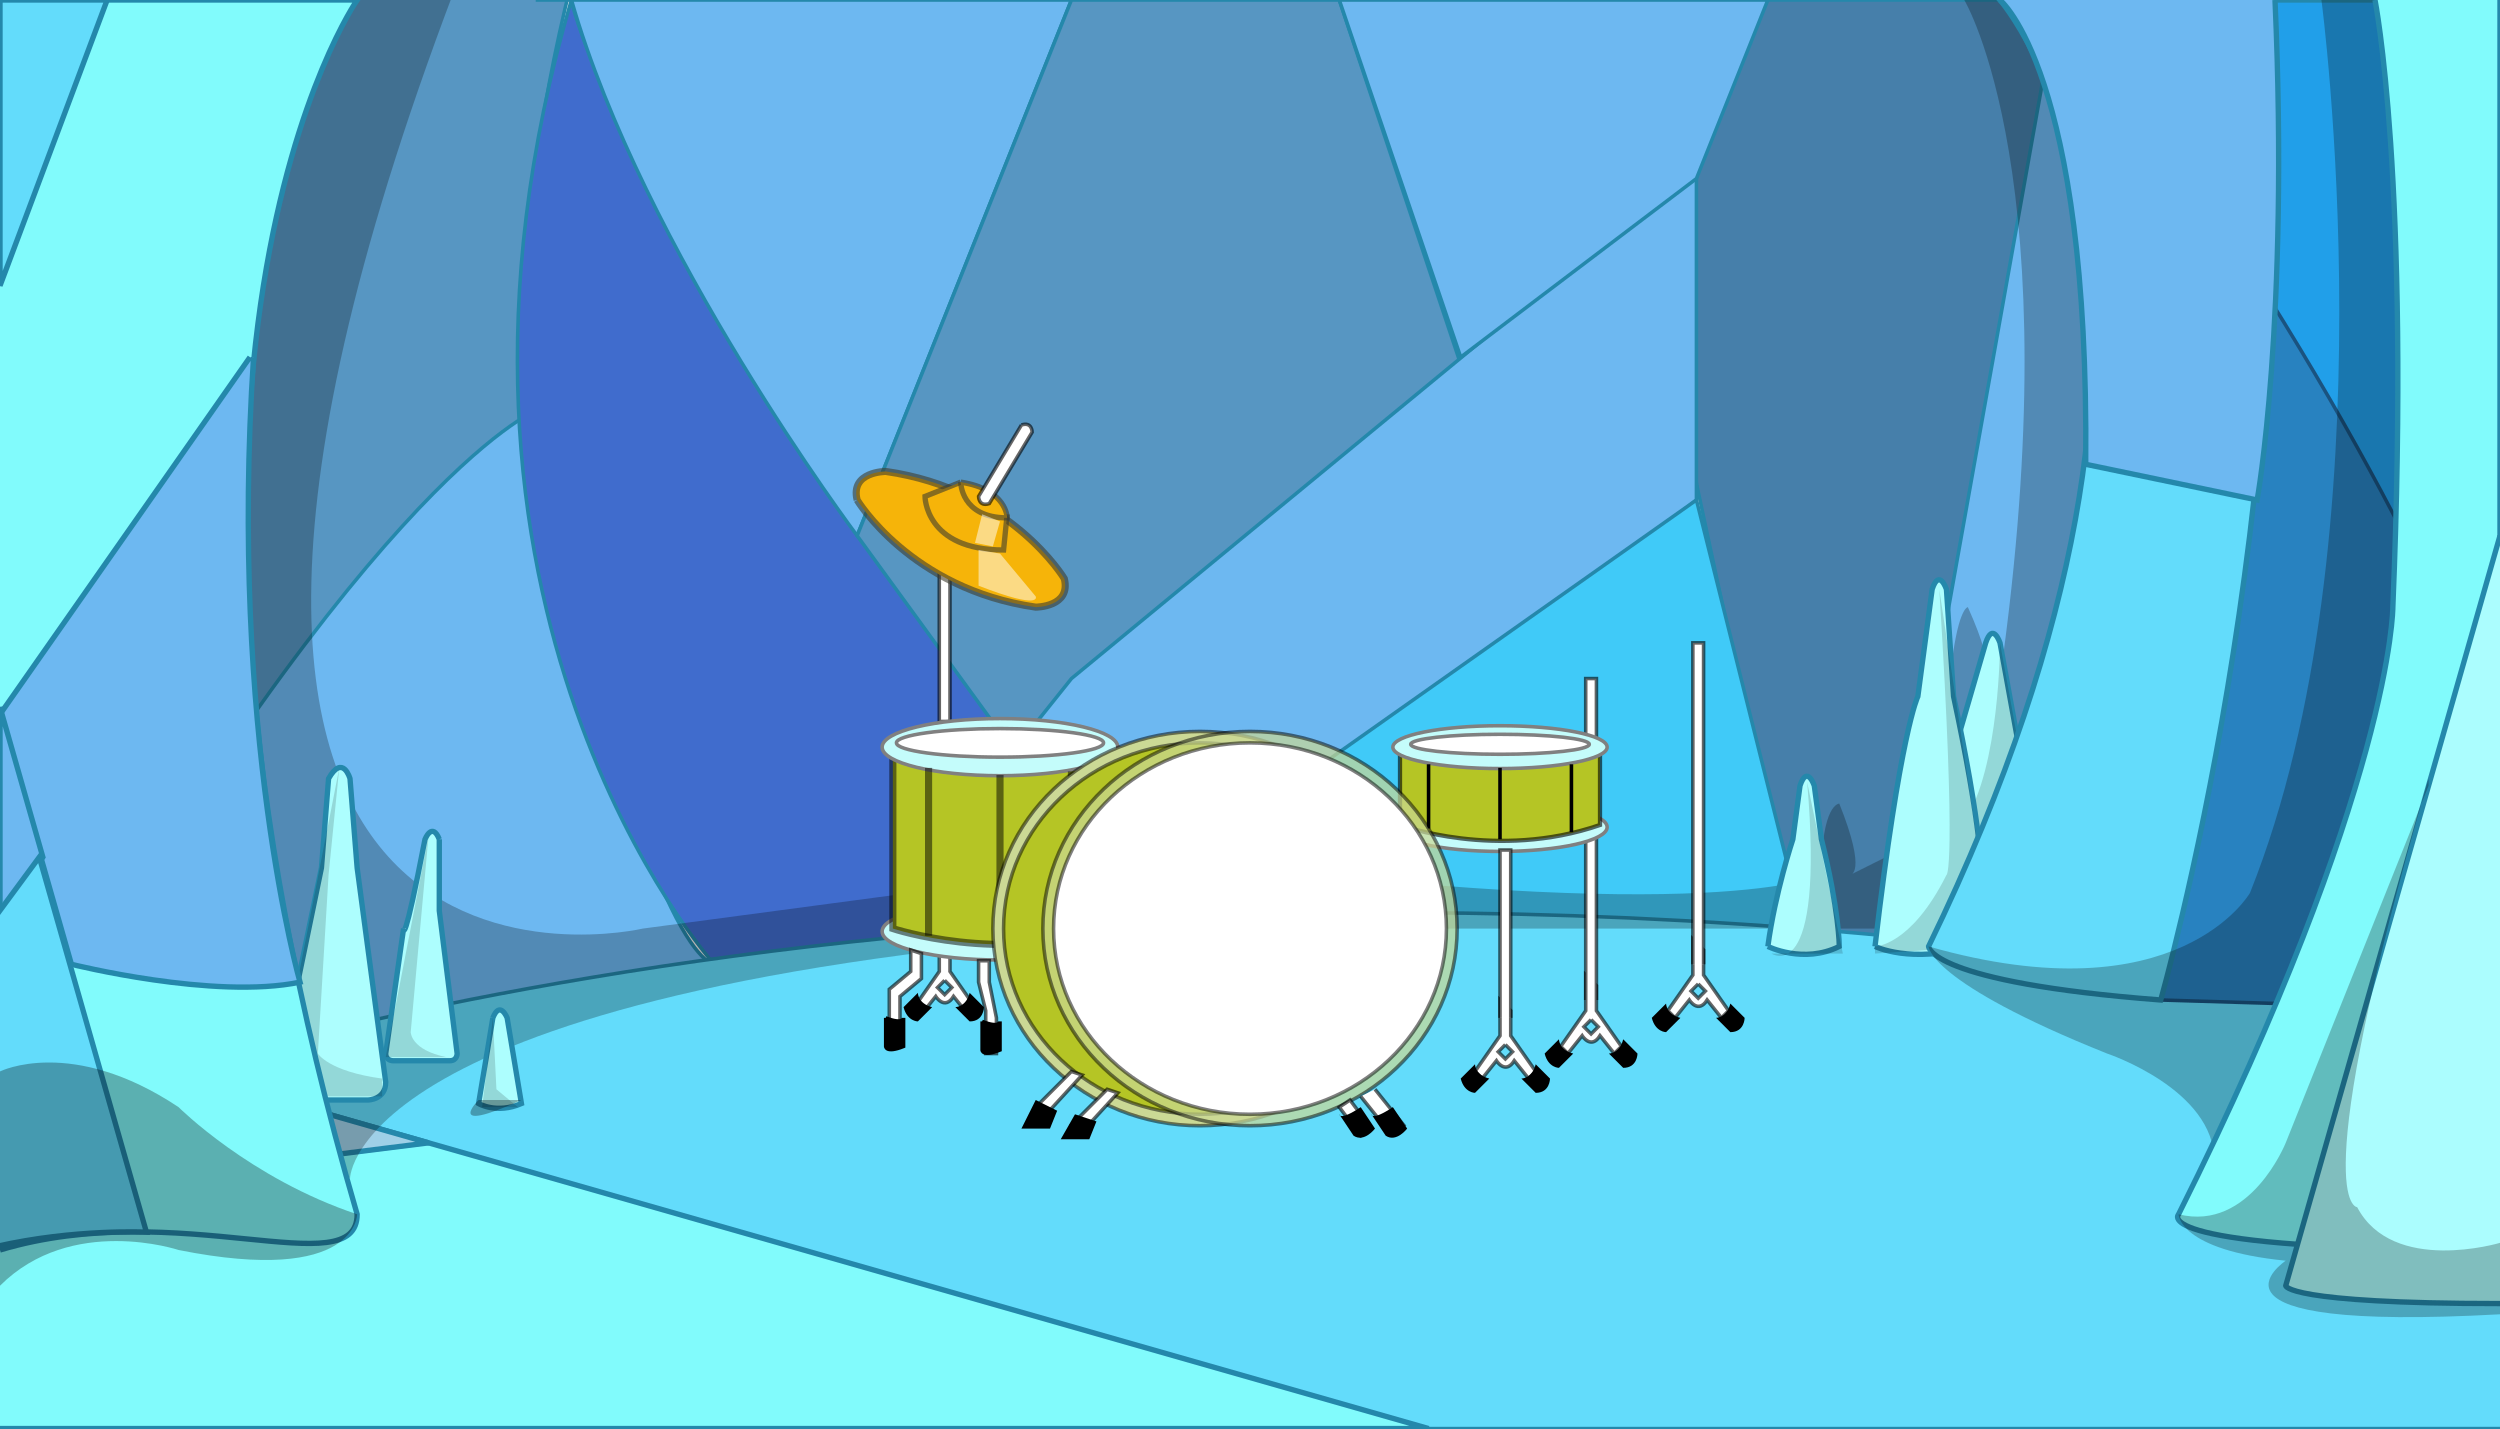
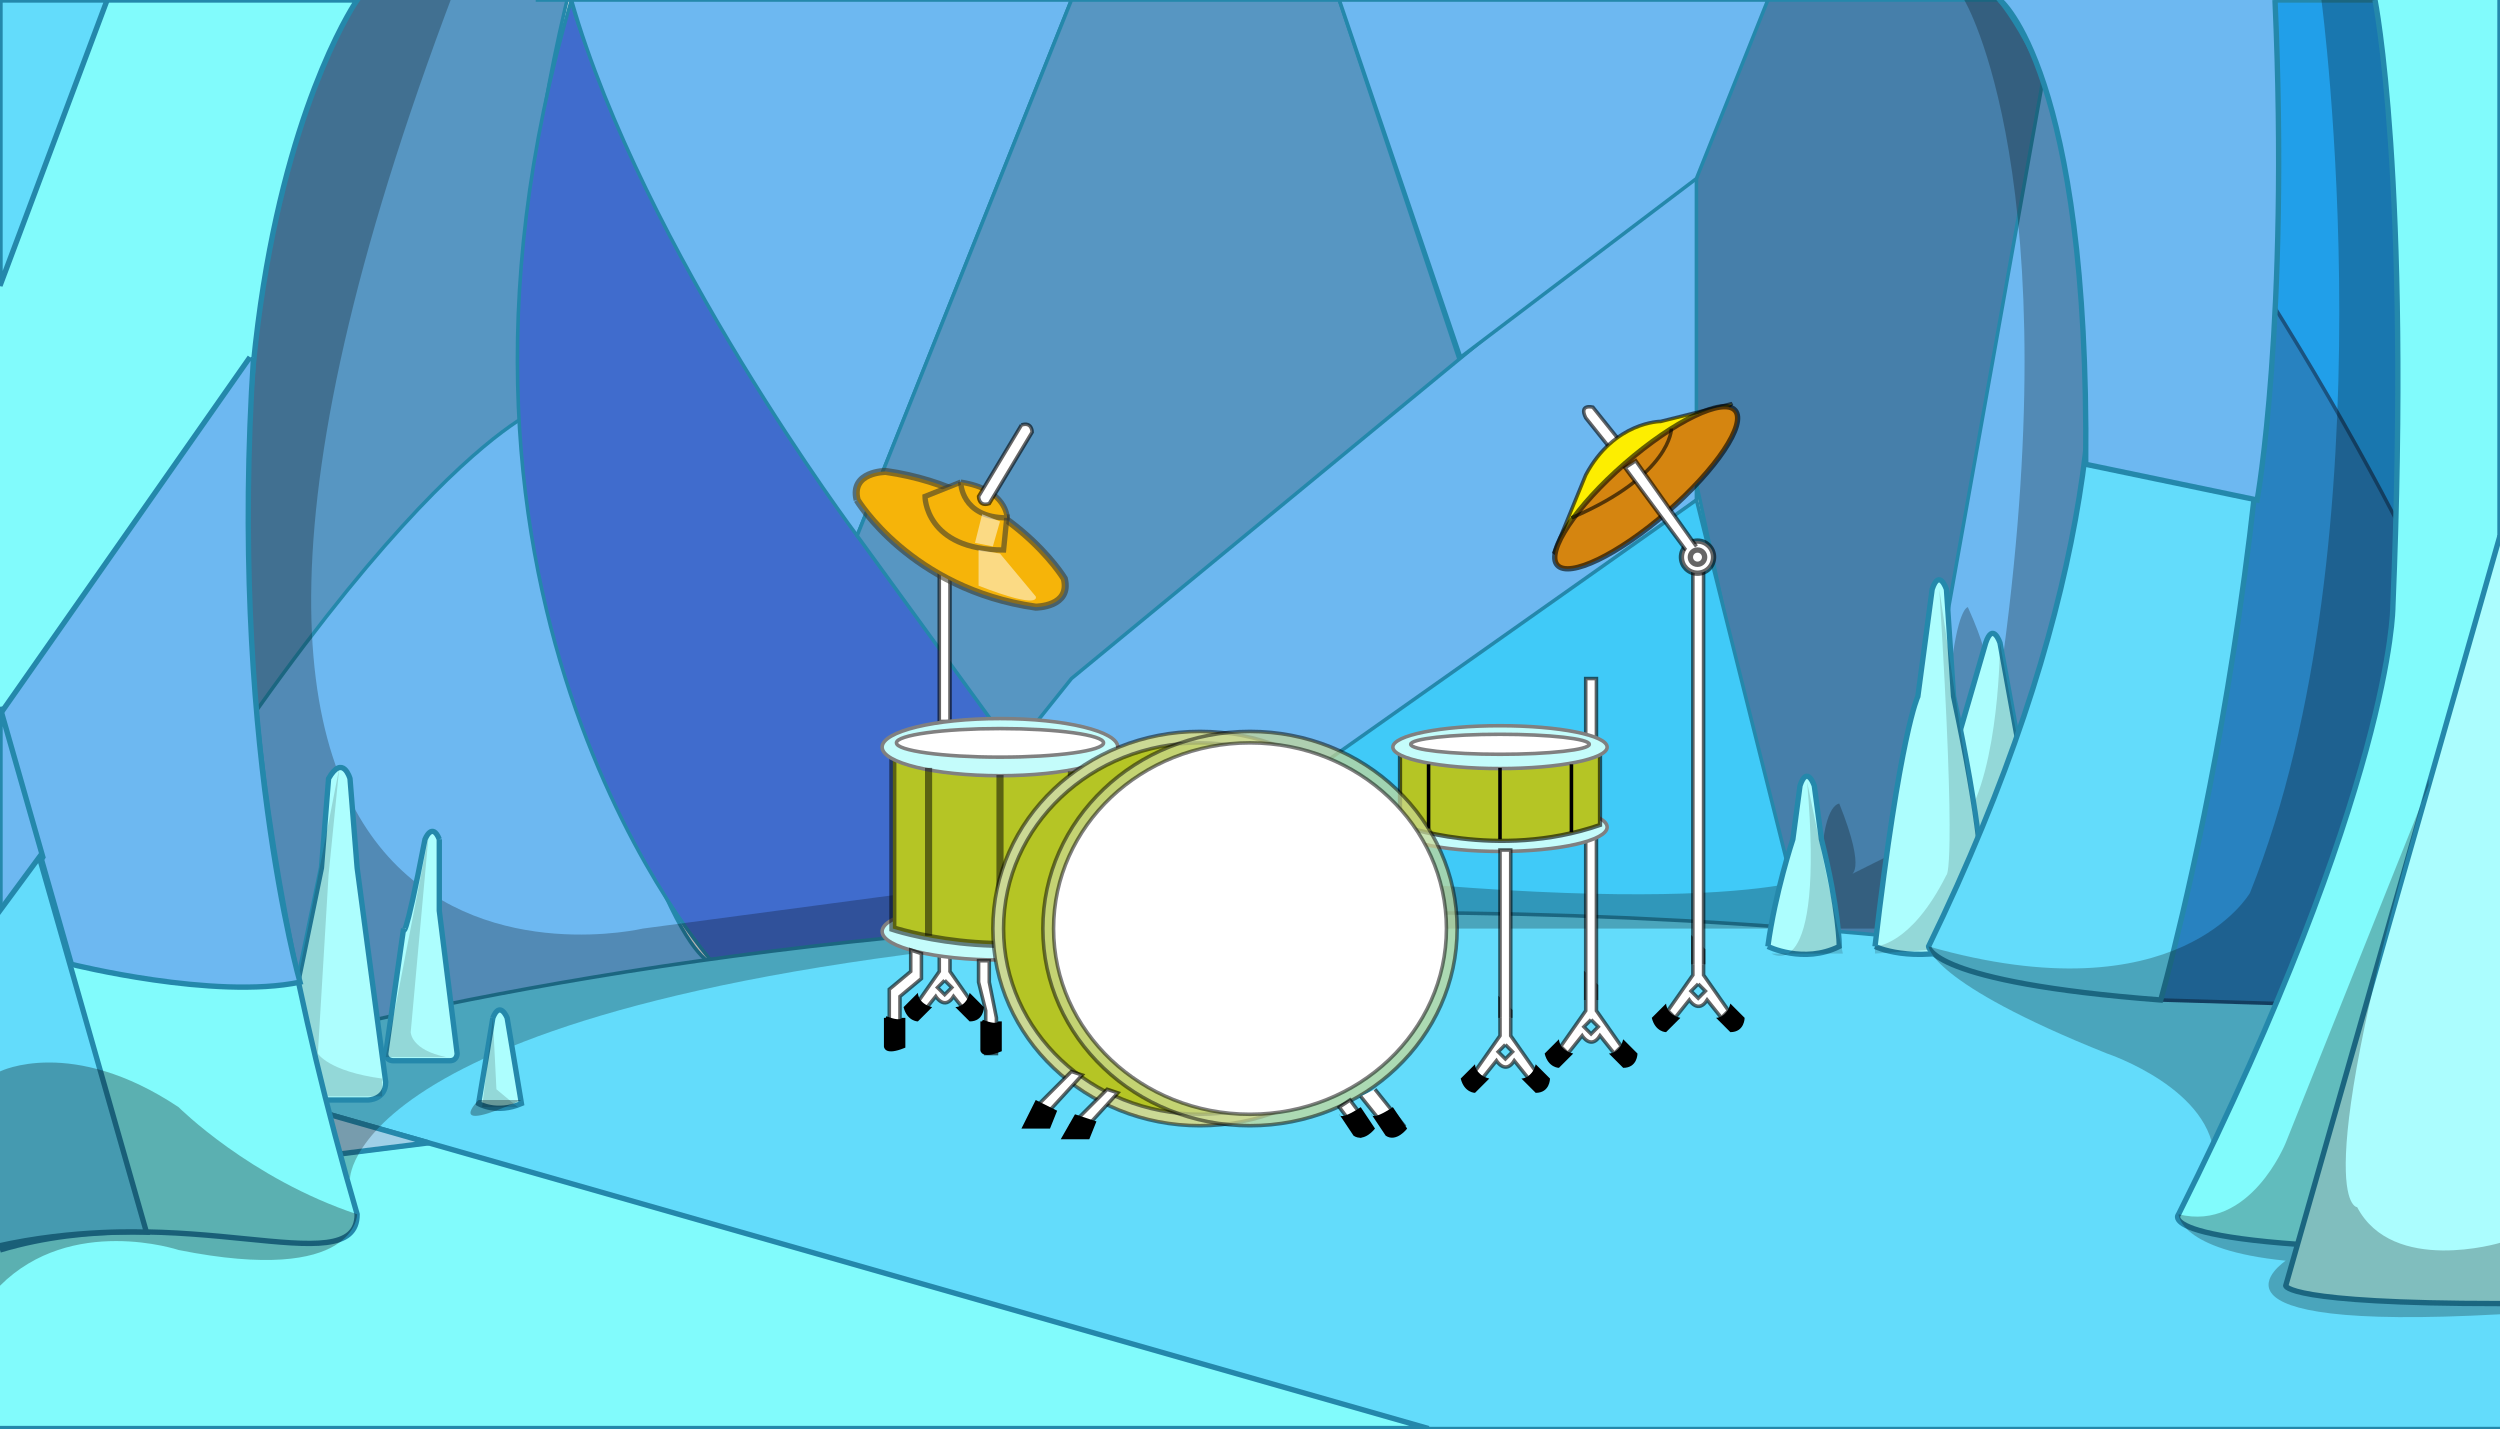
<svg xmlns="http://www.w3.org/2000/svg" height="400" viewBox="0 0 700 400" preserveAspectRatio="xMinYMin meet">
    //background
        //blue
        <path d="M 575 0                 c 0 0, 0 0, 50 0                 c 0 0, 0 0, 0 280                 c 0 0, 0 0, -100 0                 " stroke="#2488AB" fill="#6db8f1" />
        //dark blue
        <path d="M 496 0                 c 0 0, 0 0, 80 0                 c 0 0, 0 0, -50 280                 c 0 0, 0 0, -20 0                 c 0 0, 0 0, -60 -280                 z                 " stroke="#2488AB" fill="#467FAA" />
        //light grey
        <path d="M 0 315                 c 0 0, 80 -150, 150 -200                 c 0 0, -10 -40, 10 -120                 c 0 0, 0 0, -160 0                 z                 " stroke="#2488AB" fill="#5796C2" />
        //blue
        <path d="M 0 315                 c 0 0, 0 0, 200 -45                 c 0 0, -20 0, -50 -155                 c 0 0, -50 20, -150 200                 z                 " stroke="#2488AB" fill="#6db8f1" />
        //dark blue
        <path d="M 160 0                 c 0 0, 10 60, 170 270                 c 0 0, 0 0, -130 0                 c 0 0, -90 -100, -40 -270                 z                 " stroke="#2488AB" fill="#406CCD" />
        //blue
        <path d="M 150 0                 c 0 0, 0 0, 150 0                 c 0 0, 0 0, -60 150                 c 0 0, -60 -80, -80 -150                 z                 " stroke="#2488AB" fill="#6db8f1" />
        //light grey
        <path d="M 300 0                 c 0 0, 0 0, 75 0                 c 0 0, 0 0, 50 150                 c 0 0, 0 0, -105 110                 c 0 0, 0 0, -80 -110                 z                 " stroke="#2488AB" fill="#5796C2" />
        //blue
        <path d="M 470 50                 c 0 0, 0 0, -170 140                 c 0 0, 0 0, -16 20                 c 0 0, 0 0, 36 50                 c 0 0, 0 0, 155 -120                 c 0 0, 0 0, 0 -90                 z                 " stroke="#2488AB" fill="#6db8f1" />
        //light blue
        <path d="M 475 140                 c 0 0, 0 0, 30 120                 c 0 0, 0 0, -200 0                 z                 " stroke="#2488AB" fill="#40CAF8" />
        //blue
        <path d="M 375 0                 c 0 0, 0 0, 120 0                 c 0 0, 0 0, -20 50                 c 0 0, 0 0, -66 50                 z                 " stroke="#2488AB" fill="#6db8f1" />
    //floor
    <g>
    //blue
        <path d="M 50 300                 c 0 0, 300 -100, 700 0                 c 0 0, 0 0, 0 100                 c 0 0, 0 0, -350 0                 z                 " stroke="#2488AB" fill="#63DCFB" />
    //light-blue
        <path d="M 0 315                 c 0 0, 0 0, 50 -15                 c  0 0, 0 0, 350 100                 c 0 0, 0 0, -400 0                 " stroke="#2488AB" stroke-width="1.5" fill="#81FBFC" />
    //light-grey
        <path d="M 50 300                 c 0 0, 0 0, 70 20                 c 0 0, 0 0, -120 15                 z                 " stroke="#2488AB" stroke-width="1.5" fill="#9FD0E7" />
    //shadow
            <path d="M 98 330                     c 0 0, 0 -55, 232 -70                     c 0 0, 0 0, 0 -20                     c 0 0, 0 0, -150 20                     c 0 0, -170 40, -50 -270                      c 0 0, 0 0, -40 0                     c 0 0, 0 0, -50 250                     z                     " fill-opacity="0.25" />
  </g>
    //icicles
            // big left
            <path d="M 78 308                     c 0 0, 0 0, 25 0                     c 0 0, 5 0, 5 -5                     c 0 0, 0 0, -8 -60                     c 0 0, 0 0, -2 -25                     c 0 0, -2 -7, -6 0                     c 0 0, 0 0, -2 25                     c 0 0, 0 0, -12 58                     c 0 0, -2 5, 2 8                                          " stroke="#2488AB" stroke-width="1.5" fill="#ADFEFE" />
            //shadow
            <path d="M 95 215                     c 0 0, 0 0, -3 30                     c 0 0, 0 0, -3 50                     c 0 0, 3 5, 18 7                     c 0 0, 0 0, 0 5                     c 0 0, 0 0, -30 0                     z                     " fill-opacity="0.15" />
    //columns
        
        <path d="M 0 0                 c 0 0, 0 0, 100 0                 c 0 0, -70 100, 0 340                 c 0 20, -50 -5, -100 10                 " stroke="#2488AB" stroke-width="1.5" fill="#81FBFC" />
        // dark blue
        <path d="M 70 100                 c 0 0, 0 0, -70 100                 c 0 0, 0 0, 20 70                 c 0 0, 40 10, 64 5                 c 0 0, -20 -70, -13 -175                 " stroke="#2488AB" stroke-width="1.5" fill="#6db8f1" />
  <path d="M 12 240                 c 0 0, 0 0, -12 18                 c 0 0, 0 0, 0 -60                 z                 " stroke="#2488AB" stroke-width="1.5" fill="#6db8f1" />
        //blue
        <path d="M 11 240                 c 0 0, 0 0, 30 105                 c 0 0, -20 -1, -42 4                 c 0 0, 0 0, -2 -90                 z                 " stroke="#2488AB" stroke-width="1.5" fill="#63DCFB" />
  <path d="M 0 0                 c 0 0, 0 0, 30 0                 c 0 0, 0 0, -30 80                 z                 " stroke="#2488AB" stroke-width="1.5" fill="#63DCFB" />
        //shadow
            <path d="M 0 300                     c 0 0, 20 -10, 50 10                     c 0 0, 20 20, 50 30                     c 0 0, 0 20, -50 10                     c 0 0, -30 -10, -50 10                     " fill-opacity="0.30" />
  <path d="M 630 0                     c 0 0, 0 0, 70 0                     c 0 0, 0 0, 0 250                     c 0 0, 0 0, -50 0                     " stroke="#2488AB" stroke-width="1.5" fill="#219FE9" />
  <path d="M 630 0                     c 0 0, 0 0, -25 280                     c 0 0 , 0 0, 100 3                     c 0 0, 30 -40, -70 -200                     z                     " stroke="#1A5380" fill="#2882C0" />
        //shadow
            <path d="M 550 0                     c 0 0, 30 50, 10 190                     c 0 0, 0 0, -5 0                     c 0 0, 5 0, -4 -20                     c 0 0, -3 0, -5 20                     c 0 0, 0 0, -18 50                     c 0 0, 0 0, -10 5                     c 0 0, 5 0, -3 -20                     c 0 0, -5 0, -5 20                     c 0 0, -30 15, -180 -5                     c 0 0, 0 0, 0 20                     c 0 0, 0 0, 260 0                     c 0 0, 0 0, 0 -270                     " fill-opacity="0.25" />
        //icicles
            //medium
            <path d="M 540 235                     c 0 0, 0 0, 30 0                     c 0 0, 0 0, -10 -55                     c 0 0, -2 -6, -4 0                      c 0 0, 0 0, -16 55                     " stroke="#2488AB" stroke-width="1.5" fill="#ADFEFE" />
            //shadow
            <path d="M 540 235                     c 0 0, 0 0, 30 0                     c 0 0, 0 0, -10 -55                     c 0 0, 0 35, -10 50                     " fill-opacity="0.15" />
            // big
            <path d="M 525 265                     c 0 0, 10 5, 27 0                     c 0 0, 10 0, -5 -70                     c 0 0, 0 0, -2 -30                     c 0 0, -2 -6, -4 0                     c 0 0, 0 0, -4 30                      c 0 0, -5 10, -12 70                     " stroke="#2488AB" stroke-width="1.5" fill="#ADFEFE" />
            //shadow
            <path d="M 525 265                     c 0 0, 10 0, 20 -20                     c 0 0 , 3 0,  -2 -80                     c 0 0, 0 0, 12 80                     c 0 0, 0 0, 0 20                     c 0 0, 0 0, -30 2                     " sttroke="red" fill-opacity="0.15" />
             //small
            <path d="M 495 265                     c 0 0, 10 5, 20 0                     c 0 0 , 0 -10, -5 -30                     c 0 0 , 0 0, -2 -15                     c 0 0 , -2 -6, -4 0                     c 0 0 , 0 0, -2 15                     c 0 0 , -5 15, -7 30                      " stroke="#2488AB" stroke-width="1.5" fill="#ADFEFE" />
            //shadow
            <path d="M 506 219                     c 0 0, 0 0, 10 48                     c 0 0, 0 0, -20 0                     c 0 0, 15 10, 10 -48                     " sttroke="red" fill-opacity="0.15" />
            ///
            <path d="M 560 0                     c 0 0, 70 80, -20 265                     c 0 0, 0 10, 65 15                     c 0 0, 40 -140, 30 -280                     z                     " stroke="#2488AB" stroke-width="1.5" fill="#63DCFB" />
  <path d="M 560 0                     c 0 0, 25 20, 24 130                     c 0 0, 0 0, 48 10                     c 0 0, 9 -50, 5 -140                     " stroke="#2488AB" stroke-width="1.5" fill="#6db8f1" />
            //shadow
            <path d="M 650 0                     c 0 0, 20 150, -20 250                     c 0 0, -20 35, -90 15                     c 0 0, 0 10, 50 30                     c 0 0, 30 10, 30 30                     c 0 0, 0 0, 70 0                     c 0 0, 0 0, 0 -340                     " fill-opacity="0.25" />
  <path d="M 665 0                     c 0 0, 10 50, 5 170                     c 0 0, 0 50, -60 170                     c 0 0, -10 10, 90 10                     c 0 0, 0 0, 0 -350                     " stroke="#2488AB" stroke-width="1.5" fill="#81FBFC" />
  <path d="M 700 150                     c 0 0, 0 0, -60 210                     c 0 0, 0 5, 60 5                     " stroke="#2488AB" stroke-width="1.5" fill="#ABFDFE" />
            //shadow
            <path d="M 680 220                     c 0 0, 0 0, -40 100                     c 0 0, 0 0, 0 0                     c 0 0, -10 25, -30 20                     c 0 0, 0 10, 30 13                     c 0 0, -30 20, 60 15                     c 0 0, 0 0, 0 -20                     c 0 0, -30 9, -40 -10                     c 0 0, -15 0, 20 -120                     " fill-opacity="0.25" />            
         //icicle
            // medium left
            <path d="M 123 235                     c 0 0, 0 0, 0 20                     c 0 0, 0 0, 5 40                     c 0 0, 0 2, -2 2                     c 0 0, 0 0, -16 0                     c 0 0, -2 0, -2 -2                     c 0 0, 0 0, 5 -35                     c 0 0, 0 6, 6 -25                     c 0 0, 2 -5, 4 0                     " stroke="#2488AB" stroke-width="1.5" fill="#ADFEFE" />
            //shadow
            <path d="M 120 234                     c 0 0, 0 0, -5 55                     c 0 0, 0 5, 10 7                     c 0 0, 0 0, -17 0                     z                     " fill-opacity="0.15" />
            //small left
            <path d="M 138 285                     c 0 0, 0 0, -2 12                     c 0 0, 0 0, -2 12                     c 0 0, 5 3, 12 0                     c 0 0, 0 0, -2 -12                     c 0 0, 0 0, -2 -12                     c 0 0, -2 -5, -4 0                     " stroke="#2488AB" stroke-width="1.5" fill="#ADFEFE" />
            //shadow
            <path d="M 138 285                     c 0 0, 0 0, 1 20                     c 0 0, 0 0, 6 5                     c 0 0, 0 0, -10 0                     z                     " sttroke="red" fill-opacity="0.15" />
            //shadow
            <path d="M 134 308                     c 0 0, -10 10, 12 0                     c 0 0, 0 0, 0 0                     " fill-opacity="0.30" />
  <g>
    //drum cymbals
        //left
            //body center
            <path d="M263 152                     c 0 0, 0 0, 0 50                     c 0 0, 0 0, 3 0                     c 0 0, 0 0, 0 -48                     z                     " stroke="black" stroke-opacity="0.6" fill="white" />
            //cymbal
            <path d="M240 140                     c 0 0, 15 25, 50 30                     c 0 0, 10 0, 8 -8                     c 0 0, -15 -25, -50 -30                     c 0 0, -10 0, -8 8                     " stroke="#3F3C2E" stroke-width="2" stroke-opacity="0.6" fill="#F6B409" />
    <path d="M269 135                     c 0 0, 0 0, -10 4                     c 0 0, 0 15, 22 15                     c 0 0, 0 0, 1 -10                     " stroke="#3F3C2E" stroke-width="1.5" stroke-opacity="0.6" fill="#F6B409" />
    <path d="M269 135                     c 0 0, 0 10, 13 10                     c 0 0, 0 -8, -13 -10                     " stroke="#3F3C2E" stroke-width="1.5" stroke-opacity="0.6" fill="#F6B409" />
            //leg
            <path d="M 263 262                     c 0 0, 0 0, 0 10                     c 0 0, 0 0, -7 10                     c 0 0, 0 0, 2 2                     c 0 0, 0 0, 4 -5                      c 0 0, 2.5 4, 5 0                     c 0 0, 0 0, 4 5                     c 0 0, 0 0, 2 -2                     c 0 0, 0 0, -7 -10                     c 0 0, 0 0, 0 -7                     z                     " stroke="black" stroke-opacity="0.6" fill="white" />
    <path d="M 264.5 274.5                     c 0 0, 0 0, -2 2                     c 0 0, 0 0, 2 2                     c 0 0, 0 0, 2 -2                     c 0 0, 0 0, -2 -2                     " stroke="black" stroke-opacity="0.6" fill="#63DCFB" />
    <path d="M 257 278                     c 0 0 , 0 3, 4 4                     c 0 0, 0 0, -4 4                     c 0 0, -3 0, -4 -4                     z                     " />
    <path d="M 271.5 278                     c 0 0 , 0 0, 4 4                     c 0 0, 0 4, -4 4                     c 0 0, 0 0, -4 -4                     c 0 0, 3 0, 4 -4                     " />
            //body top
            <path d="M286 119                     c 0 0, 0 0, -12 20                     c 0 0, 0 3, 3 2                     c 0 0, 0 0, 12 -20                     c 0 0, 0 -3, -3 -2                     " stroke="black" stroke-opacity="0.6" fill="white" />
            //light
            <path d="M 275 144                     c 0 0, 0 0, 5 2                     c 0 0, 0 0, -2 7                     c 0 0, 0 0, -5 -1                     " fill="white" fill-opacity="0.5" />
    <path d="M 280 155                     c 0 0, 0 0, 10 12                     c 0 0, 2 4, -16 -3                     c 0 0, 0 0, 0 -10                     " fill="white" fill-opacity="0.5" />
        //right
            //leg
            <path d="M 474 263                     c 0 0, 0 0, 0 10                     c 0 0, 0 0, -7 10                     c 0 0, 0 0, 2 2                     c 0 0, 0 0, 4 -5                      c 0 0, 2.5 4, 5 0                     c 0 0, 0 0, 4 5                     c 0 0, 0 0, 2 -2                     c 0 0, 0 0, -7 -10                     c 0 0, 0 0, 0 -7                     z                     " stroke="black" stroke-opacity="0.6" fill="white" />
    <path d="M 475.5 275.5                     c 0 0, 0 0, -2 2                     c 0 0, 0 0, 2 2                     c 0 0, 0 0, 2 -2                     c 0 0, 0 0, -2 -2                     " stroke="black" stroke-opacity="0.6" fill="#63DCFB" />
    <path d="M 466.5 281                     c 0 0 , 0 3, 4 4                     c 0 0, 0 0, -4 4                     c 0 0, -3 0, -4 -4                     z                     " />
    <path d="M 484.5 281                     c 0 0 , 0 0, 4 4                     c 0 0, 0 4, -4 4                     c 0 0, 0 0, -4 -4                     c 0 0, 3 0, 4 -4                     " />
        //body center
-             <path d="M474 270                     c 0 0, 0 0, 0 -90                     c 0 0, 0 0, 3 0                     c 0 0, 0 0, 0 90                     " stroke="black" stroke-opacity="0.6" fill="white" />
+             <path d="M474 270                     c 0 0, 0 0, 0 -110                     c 0 0, 0 0, 3 0                     c 0 0, 0 0, 0 110                     " stroke="black" stroke-opacity="0.6" fill="white" />
+         //body top
+             <path d="M454 124                     c 0 0, 0 0, -8 -10                     c 0 0, -4 -1, -2 3                     c 0 0, 0 0, 8 10                     z                     " stroke="black" stroke-opacity="0.6" fill="white" />
+         //cymbal 
+             <path d="M 485 113                     c 0 0, 0 0, -20 5                     c 0 0, -13 0, -21 15                     c 0 0, 0 0, -9 22                     z                     " stroke="black" stroke-opacity="0.6" fill="#fdee00" />
+     <ellipse rx="9" ry="33" cx="50%" cy="55%" stroke="black" stroke-opacity="0.6" stroke-width="1.5" fill="#D58510" transform="rotate(49 497 300)" />
+     <path d="M 468 120                     c 0 0, 0 13, -28 25                     " stroke="black" stroke-opacity="0.6" fill="none" />
+         //body medium
+             <circle r="4.5" cx="67.9%" cy="39%" stroke="black" stroke-opacity="0.6" stroke-width="1.5" fill="white" />
+     <circle r="2" cx="67.9%" cy="39%" stroke="black" stroke-width="1.5" stroke-opacity="0.6" fill="white" />
+     <path d="M475 153                     c 0 0, 0 0, -17 -24                     c 0 0, 0 0, -3 2                     c 0 0, 0 0, 17 23                     " stroke="black" stroke-opacity="0.6" fill="white" />
        //medium
            //leg
                <path d="M 444 273                         c 0 0, 0 0, 0 10                         c 0 0, 0 0, -7 10                         c 0 0, 0 0, 2 2                         c 0 0, 0 0, 4 -5                          c 0 0, 2.5 4, 5 0                         c 0 0, 0 0, 4 5                         c 0 0, 0 0, 2 -2                         c 0 0, 0 0, -7 -10                         c 0 0, 0 0, 0 -7                         z                         " stroke="black" stroke-opacity="0.6" fill="white" />
    <path d="M 445.5 285.5                         c 0 0, 0 0, -2 2                         c 0 0, 0 0, 2 2                         c 0 0, 0 0, 2 -2                         c 0 0, 0 0, -2 -2                         " stroke="black" stroke-opacity="0.6" fill="#63DCFB" />
    <path d="M 436.5 291                         c 0 0 , 0 3, 4 4                         c 0 0, 0 0, -4 4                         c 0 0, -3 0, -4 -4                         z                         " />
    <path d="M 454.5 291                         c 0 0 , 0 0, 4 4                         c 0 0, 0 4, -4 4                         c 0 0, 0 0, -4 -4                         c 0 0, 3 0, 4 -4                         " />
            //body center
                <path d="M444 280                         c 0 0, 0 0, 0 -90                         c 0 0, 0 0, 3 0                         c 0 0, 0 0, 0 90                                                  " stroke="black" stroke-opacity="0.6" fill="white" />
    //drums
        //medium
            <ellipse rx="33" ry="2%" cx="40%" cy="65.2%" fill="#C4FCFB" stroke="grey" />
    <path d="M 250 210                     c 0 0, 0 0, 0 50                     c 0 0, 30 10, 60 0                     c 0 0, 0 0, 0 -50                     c 0 0, 0 0, -20 0                     c 0 0, 0 0, 30 0                     " stroke="black" stroke-opacity="0.5" stroke-width="2" fill="#B5C525" />
    <ellipse rx="33" ry="2%" cx="40%" cy="52.3%" fill="#C4FCFB" stroke="grey" />
    <ellipse rx="29" ry="1%" cx="40%" cy="52%" fill="white" stroke="grey" />
    <path d="M 260 215                     c 0 0, 0 0, 0 47                     " stroke="black" stroke-width="2" stroke-opacity="0.5" />
    <path d="M 280 217                     c 0 0, 0 0, 0 47                     " stroke="black" stroke-width="2" stroke-opacity="0.5" />
    <path d="M 300 216                     c 0 0, 0 0, 0 47                     " stroke="black" stroke-width="2" stroke-opacity="0.5" />
        //legs 
            //left
            <path d="M255 266                     c 0 0, 0 0, 0 6                     c 0 0, 0 0, -6 5                     c 0 0, 0 0, 0 12                     c 0 0, 0 0, 3 0                     c 0 0, 0 0, 0 -10                     c 0 0, 0 0, 6 -5                     c 0 0, 0 0, 0 -7                     z                     " stroke="black" stroke-opacity="0.6" fill="white" />
    <path d="M248 285                     c 0 0, 0 0, 0 8                     c 0 0, 0 2, 5 0                     c 0 0, 0 0, 0 -8                     c 0 0, 0 2, -5 0                     " stroke="black" />
            //right
            <path d="M274 269                     c 0 0, 0 0, 0 6                     c 0 0, 0 0, 2 8                     c 0 0, 0 0, 0 12                     c 0 0, 0 0, 3 0                     c 0 0, 0 0, 0 -10                     c 0 0, 0 0, -2 -10                     c 0 0, 0 0, 0 -6                     z                     " stroke="black" stroke-opacity="0.6" fill="white" />
    <path d="M275 286                     c 0 0, 0 0, 0 8                     c 0 0, 0 2, 5 0                     c 0 0, 0 0, 0 -8                     c 0 0, 0 2, -5 0                     " stroke="black" />
        //small
            <ellipse rx="30" ry="1.7%" cx="60%" cy="57.9%" fill="#C4FCFB" stroke="grey" />
    <path d="M 392 210                     c 0 0, 0 0, 0 21                     c 0 0, 27 10, 56 0                     c 0 0, 0 0, 0 -21                     " stroke="black" stroke-opacity="0.6" stroke-width="1.2" fill="#B5C525" />
    <ellipse rx="30" ry="1.5%" cx="60%" cy="52.3%" fill="#C4FCFB" stroke="grey" />
    <ellipse rx="25" ry="0.7%" cx="60%" cy="52.1%" fill="white" stroke="grey" />
    <path d="M 400 214                     c 0 0, 0 0, 0 18                     " stroke="black" />
    <path d="M 420 215                     c 0 0, 0 0, 0 20                     " stroke="black" />
    <path d="M 440 214                     c 0 0, 0 0, 0 19                     " stroke="black" />

        //leg
            <path d="M 420 280                     c 0 0, 0 0, 0 10                     c 0 0, 0 0, -7 10                     c 0 0, 0 0, 2 2                     c 0 0, 0 0, 4 -5                      c 0 0, 2.5 4, 5 0                     c 0 0, 0 0, 4 5                     c 0 0, 0 0, 2 -2                     c 0 0, 0 0, -7 -10                     c 0 0, 0 0, 0 -7                     z                     " stroke="black" stroke-opacity="0.6" fill="white" />
    <path d="M 421.5 292.5                     c 0 0, 0 0, -2 2                     c 0 0, 0 0, 2 2                     c 0 0, 0 0, 2 -2                     c 0 0, 0 0, -2 -2                     " stroke="black" stroke-opacity="0.6" fill="#63DCFB" />
    <path d="M 413 298                     c 0 0 , 0 3, 4 4                     c 0 0, 0 0, -4 4                     c 0 0, -3 0, -4 -4                     z                     " />
    <path d="M 430 298                     c 0 0 , 0 0, 4 4                     c 0 0, 0 4, -4 4                     c 0 0, 0 0, -4 -4                     c 0 0, 3 0, 4 -4                     " />
        //body center
            <path d="M420 285                     c 0 0, 0 0, 0 -47                     c 0 0, 0 0, 3 0                     c 0 0, 0 0, 0 47                     " stroke="black" stroke-opacity="0.6" fill="white" />
        //big
            //grey
            <ellipse rx="58" ry="13.8%" cx="48%" cy="65%" fill="#CBD995" stroke="black" stroke-opacity="0.5" />
            //green
            <ellipse rx="55" ry="13%" cx="48%" cy="65%" fill="#B5C525" stroke="black" stroke-opacity="0.5" />
            //grey
            <ellipse rx="58" ry="13.8%" cx="50%" cy="65%" fill="#CBD995" fill-opacity="0.7" stroke="black" stroke-opacity="0.5" />
            //green
            <ellipse rx="55" ry="13%" cx="50%" cy="65%" fill="white" stroke="black" stroke-opacity="0.5" />
    <g>
            //legs left
                <path d="M 300 300                         c 0 0, 0 0, -10 10                         c 0 0, 0 0, 2 3                         c 0 0, 0 0, 11 -12                         z                         " stroke="black" stroke-opacity="0.6" fill="white" />
      <path d="M 290 308                         c 0 0, 0 0, 6 3                         c 0 0, 0 0, -2 5                         c 0 0 , 0 0, -8 0                         z                         " />
                //2
                <path d="M 310 305                         c 0 0, 0 0, -10 10                         c 0 0, 0 0, 2 3                         c 0 0, 0 0, 11 -12                         z                         " stroke="black" stroke-opacity="0.6" fill="white" />
      <path d="M 301 312                         c 0 0, 0 0, 6 2                         c 0 0, 0 0, -2 5                         c 0 0 , 0 0, -8 0                         z                         " />
            //legs right
                <path d="M 385 305                         c 0 0, 0 0, 8 10                         c 0 0, 0 0, -4 2                         c 0 0, 0 0, -8 -10                         " stroke="black" stroke-opacity="0.6" fill="white" />
      <path d="M 384 312                         c 0 0, 0 2, 6 -2                         c 0 0, 0 0, 4 6                         c 0 0, -3 4, -6 2                         z                         " />
                //2
                <path d="M 378 308                         c 0 0, 0 0, 6 8                         c 0 0, 0 0, -3 2                         c 0 0, 0 0, -6 -8                         z                         " stroke="black" stroke-opacity="0.6" fill="white" />
      <path d="M 375 312                         c 0 0, 0 2, 6 -2                         c 0 0, 0 0, 4 6                         c 0 0, -3 4, -6 2                         z                         " />
    </g>
  </g>
</svg>
